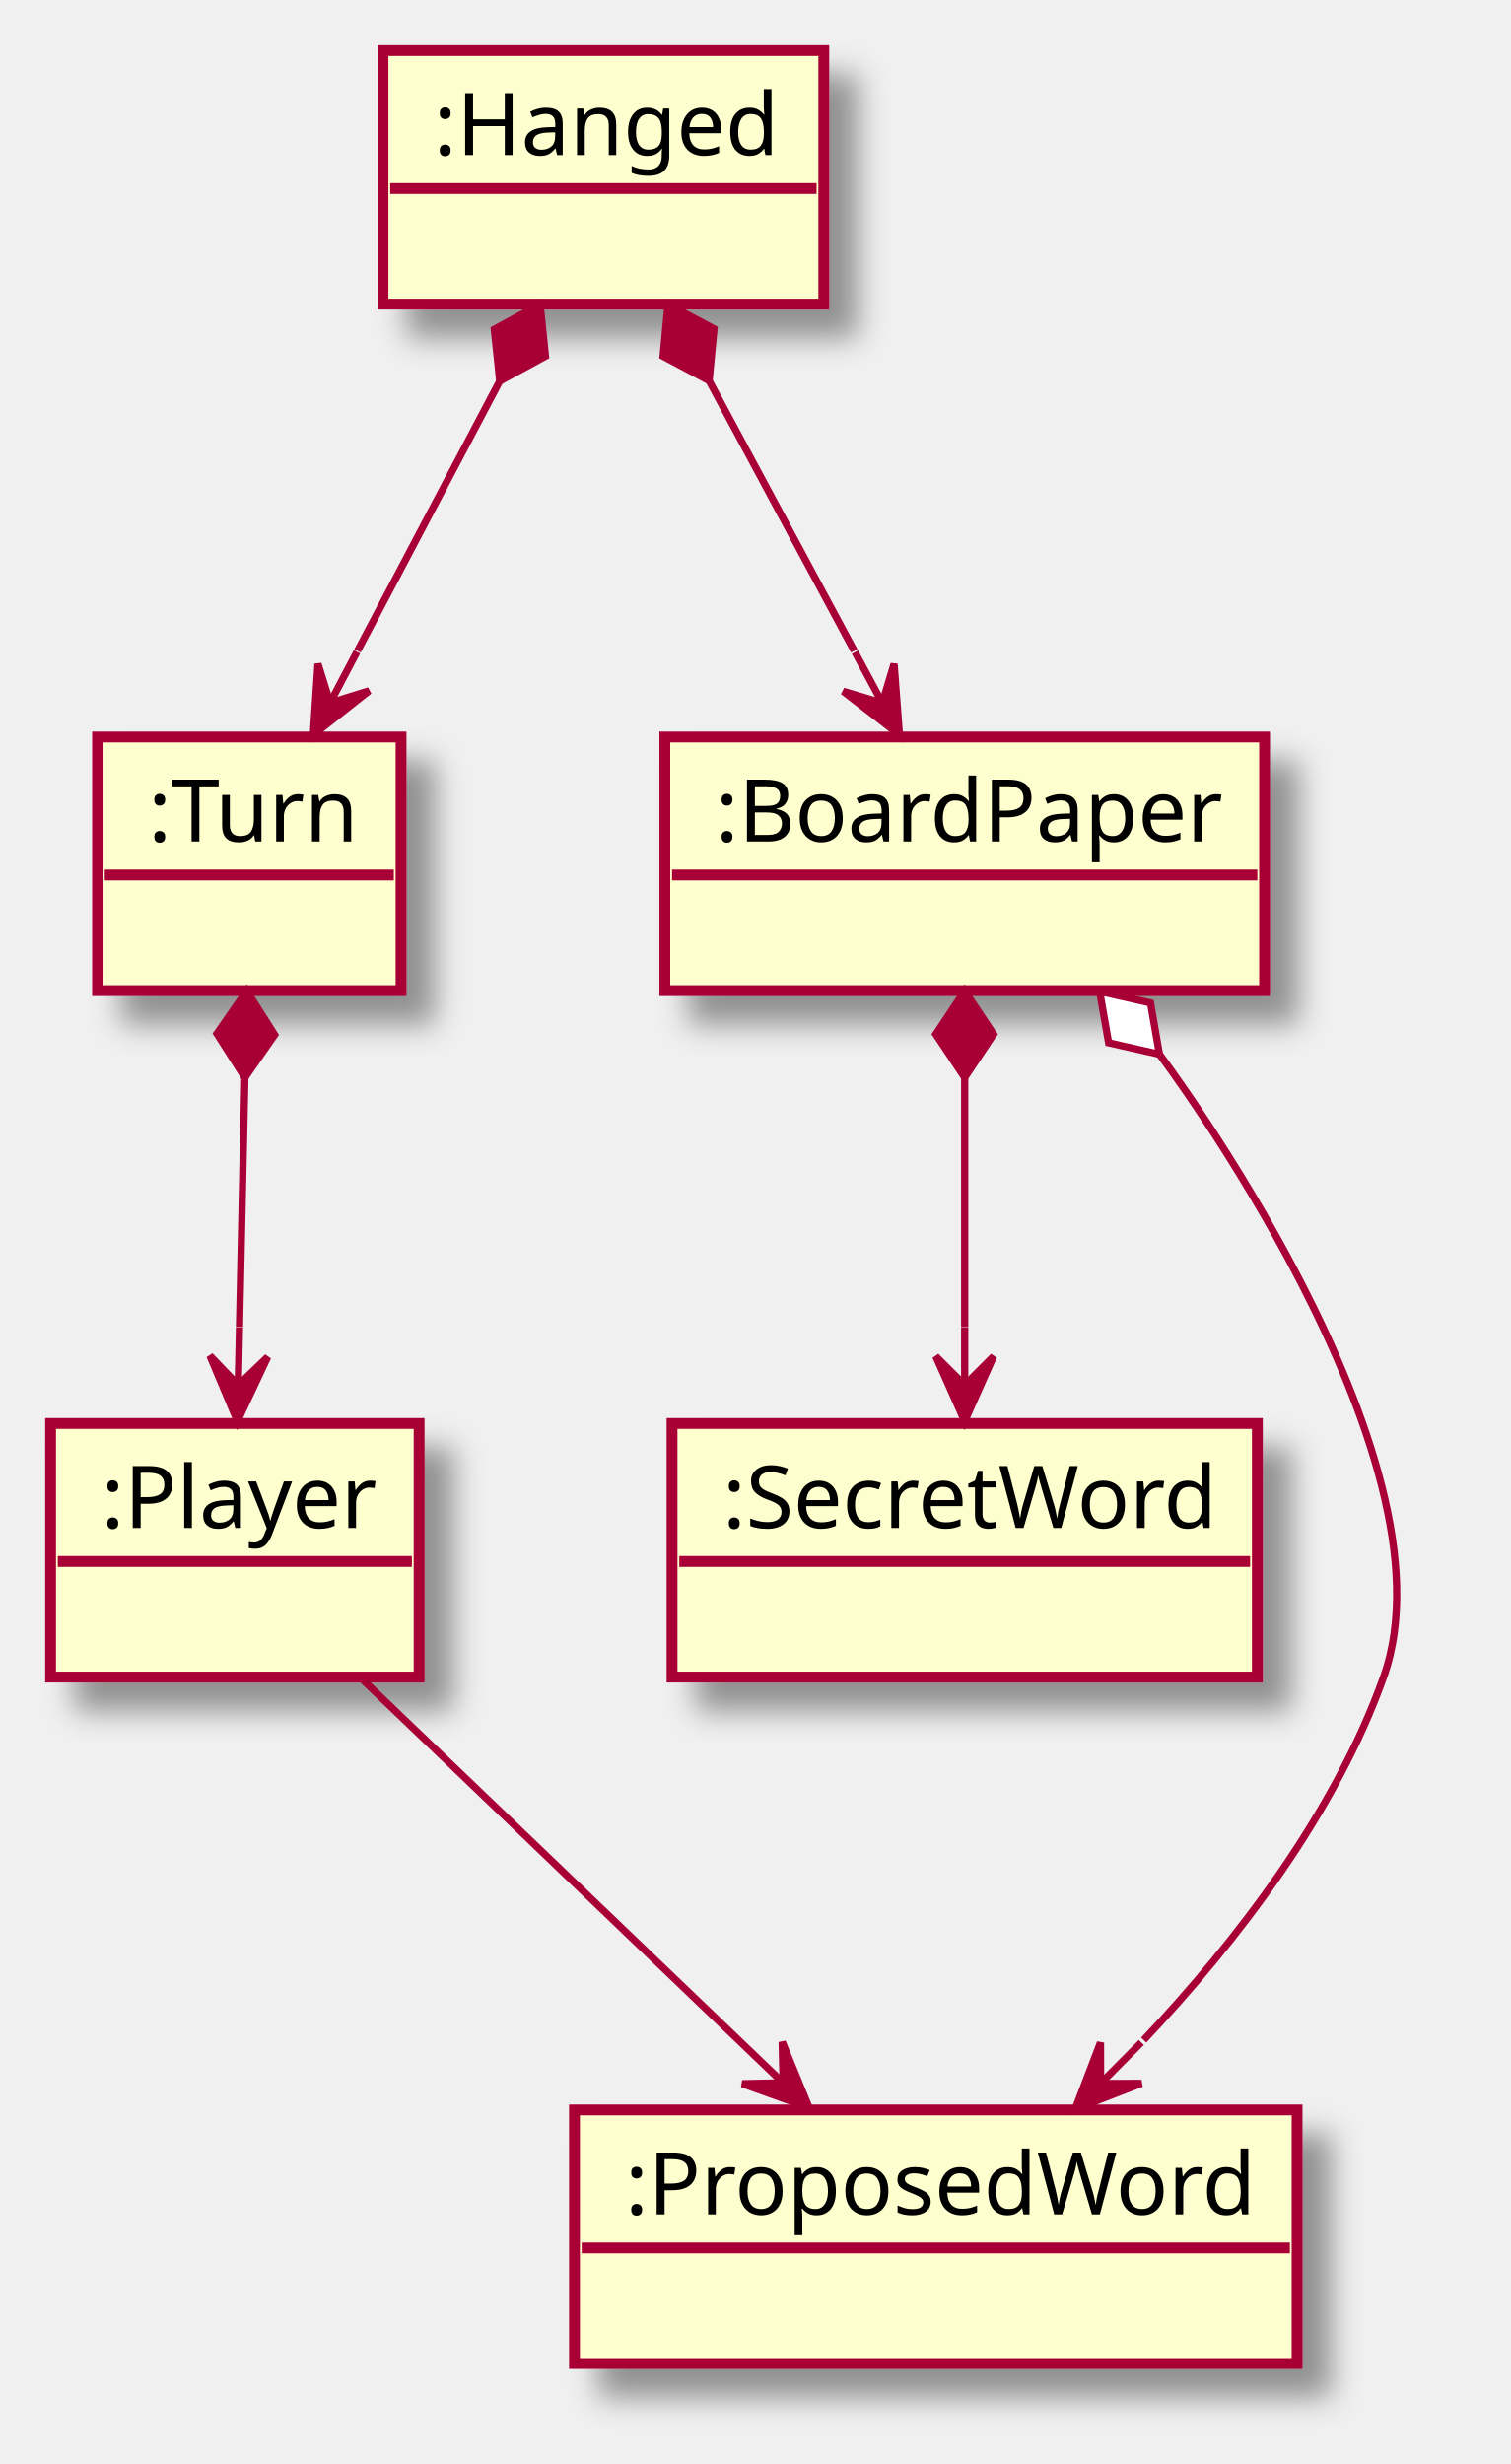
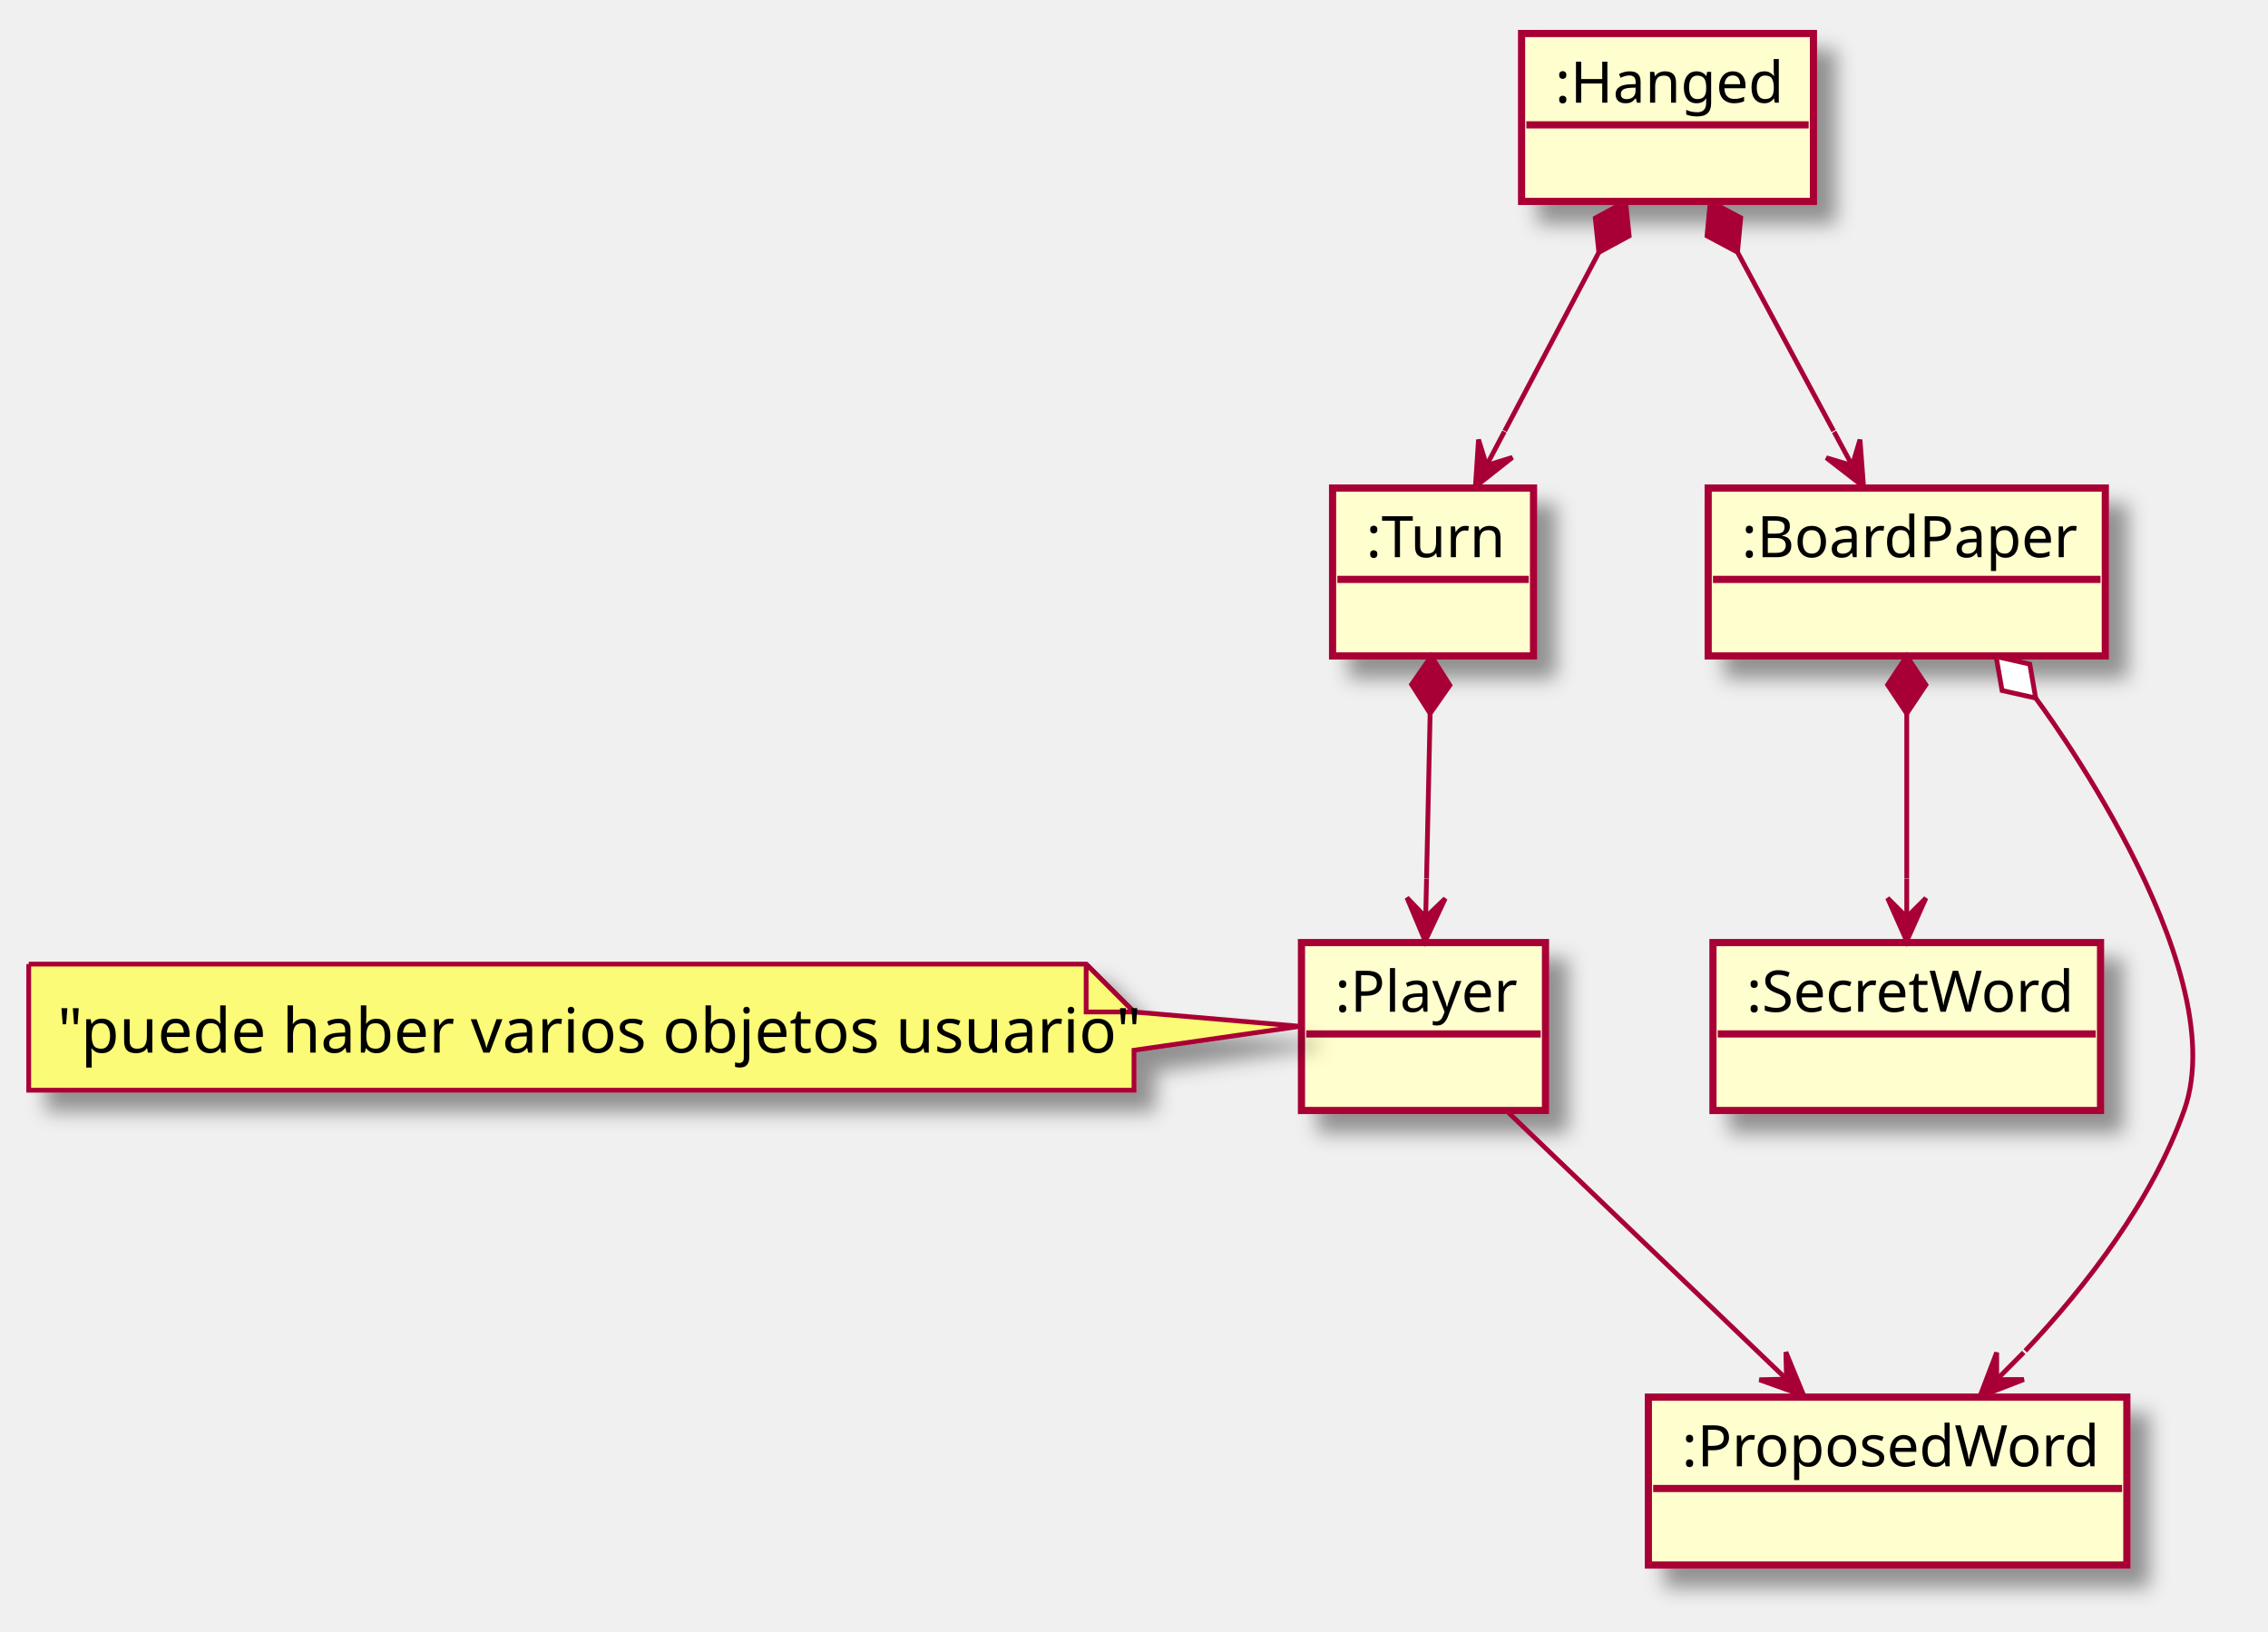
- <svg xmlns="http://www.w3.org/2000/svg" contentScriptType="application/ecmascript" contentStyleType="text/css" height="341px" preserveAspectRatio="none" style="width:209px;height:341px;background:#FFFFFF;" version="1.1" viewBox="0 0 209 341" width="209px" zoomAndPan="magnify">
+ <svg xmlns="http://www.w3.org/2000/svg" contentScriptType="application/ecmascript" contentStyleType="text/css" height="341px" preserveAspectRatio="none" style="width:474px;height:341px;background:#FFFFFF;" version="1.1" viewBox="0 0 474 341" width="474px" zoomAndPan="magnify">
  <defs>
-     <filter height="300%" id="f15fqwggz8hoz9" width="300%" x="-1" y="-1">
+     <filter height="300%" id="f11i5mgzm090q0" width="300%" x="-1" y="-1">
      <feGaussianBlur result="blurOut" stdDeviation="2.0" />
      <feColorMatrix in="blurOut" result="blurOut2" type="matrix" values="0 0 0 0 0 0 0 0 0 0 0 0 0 0 0 0 0 0 .4 0" />
      <feOffset dx="4.0" dy="4.0" in="blurOut2" result="blurOut3" />
      <feBlend in="SourceGraphic" in2="blurOut3" mode="normal" />
    </filter>
  </defs>
  <g>
-     <rect fill="#FEFECE" filter="url(#f15fqwggz8hoz9)" height="35.094" style="stroke:#A80036;stroke-width:1.5;" width="61" x="53" y="7" />
-     <text fill="#000000" font-family="sans-serif" font-size="12" lengthAdjust="spacing" textLength="47" x="60" y="21.457">:Hanged</text>
-     <line style="stroke:#A80036;stroke-width:1.5;" x1="54" x2="113" y1="26.094" y2="26.094" />
-     <rect fill="#FEFECE" filter="url(#f15fqwggz8hoz9)" height="35.094" style="stroke:#A80036;stroke-width:1.5;" width="42" x="13.5" y="102" />
-     <text fill="#000000" font-family="sans-serif" font-size="12" lengthAdjust="spacing" textLength="28" x="20.5" y="116.457">:Turn</text>
-     <line style="stroke:#A80036;stroke-width:1.5;" x1="14.5" x2="54.5" y1="121.094" y2="121.094" />
-     <rect fill="#FEFECE" filter="url(#f15fqwggz8hoz9)" height="35.094" style="stroke:#A80036;stroke-width:1.5;" width="51" x="7" y="197" />
-     <text fill="#000000" font-family="sans-serif" font-size="12" lengthAdjust="spacing" textLength="37" x="14" y="211.457">:Player</text>
-     <line style="stroke:#A80036;stroke-width:1.5;" x1="8" x2="57" y1="216.094" y2="216.094" />
-     <rect fill="#FEFECE" filter="url(#f15fqwggz8hoz9)" height="35.094" style="stroke:#A80036;stroke-width:1.5;" width="83" x="92" y="102" />
-     <text fill="#000000" font-family="sans-serif" font-size="12" lengthAdjust="spacing" textLength="69" x="99" y="116.457">:BoardPaper</text>
-     <line style="stroke:#A80036;stroke-width:1.5;" x1="93" x2="174" y1="121.094" y2="121.094" />
-     <rect fill="#FEFECE" filter="url(#f15fqwggz8hoz9)" height="35.094" style="stroke:#A80036;stroke-width:1.5;" width="81" x="93" y="197" />
-     <text fill="#000000" font-family="sans-serif" font-size="12" lengthAdjust="spacing" textLength="67" x="100" y="211.457">:SecretWord</text>
-     <line style="stroke:#A80036;stroke-width:1.5;" x1="94" x2="173" y1="216.094" y2="216.094" />
-     <rect fill="#FEFECE" filter="url(#f15fqwggz8hoz9)" height="35.094" style="stroke:#A80036;stroke-width:1.5;" width="100" x="79.5" y="292" />
-     <text fill="#000000" font-family="sans-serif" font-size="12" lengthAdjust="spacing" textLength="86" x="86.5" y="306.457">:ProposedWord</text>
-     <line style="stroke:#A80036;stroke-width:1.5;" x1="80.5" x2="178.5" y1="311.094" y2="311.094" />
-     <path codeLine="10" d="M69.153,52.75 C69.153,52.75 55.54,78.56 49.48,90.07 " fill="none" id="Hanged-Turn" style="stroke:#A80036;stroke-width:1.0;" />
-     <polygon fill="#A80036" points="43.35,101.7,51.083,95.601,45.68,97.276,44.005,91.873,43.35,101.7" style="stroke:#A80036;stroke-width:1.0;" />
-     <line style="stroke:#A80036;stroke-width:1.0;" x1="45.68" x2="49.405" y1="97.276" y2="90.2" />
-     <polygon fill="#A80036" points="74.74,42.13,68.407,45.578,69.153,52.75,75.487,49.302,74.74,42.13" style="stroke:#A80036;stroke-width:1.0;" />
-     <path codeLine="11" d="M33.889,149.127 C33.889,149.127 33.37,172.95 33.14,183.65 " fill="none" id="Turn-Player" style="stroke:#A80036;stroke-width:1.0;" />
-     <polygon fill="#A80036" points="32.86,196.7,37.047,187.786,32.964,191.701,29.049,187.619,32.86,196.7" style="stroke:#A80036;stroke-width:1.0;" />
-     <line style="stroke:#A80036;stroke-width:1.0;" x1="32.964" x2="33.14" y1="191.701" y2="183.705" />
-     <polygon fill="#A80036" points="34.14,137.13,30.016,143.045,33.889,149.127,38.014,143.212,34.14,137.13" style="stroke:#A80036;stroke-width:1.0;" />
-     <path codeLine="12" d="M49.84,232.13 C66.15,247.77 90.62,271.23 108.13,288.02 " fill="none" id="Player-to-ProposedWord" style="stroke:#A80036;stroke-width:1.0;" />
-     <polygon fill="#A80036" points="111.98,291.7,108.241,282.588,108.367,288.244,102.711,288.37,111.98,291.7" style="stroke:#A80036;stroke-width:1.0;" />
-     <path codeLine="13" d="M98.126,52.697 C98.126,52.697 112.03,78.56 118.21,90.07 " fill="none" id="Hanged-BoardPaper" style="stroke:#A80036;stroke-width:1.0;" />
-     <polygon fill="#A80036" points="124.47,101.7,123.728,91.879,122.101,97.297,116.683,95.67,124.47,101.7" style="stroke:#A80036;stroke-width:1.0;" />
-     <line style="stroke:#A80036;stroke-width:1.0;" x1="122.101" x2="118.315" y1="97.297" y2="90.255" />
-     <polygon fill="#A80036" points="92.44,42.13,91.761,49.309,98.126,52.697,98.805,45.518,92.44,42.13" style="stroke:#A80036;stroke-width:1.0;" />
-     <path codeLine="14" d="M133.5,149.13 C133.5,149.13 133.5,172.95 133.5,183.65 " fill="none" id="BoardPaper-SecretWord" style="stroke:#A80036;stroke-width:1.0;" />
-     <polygon fill="#A80036" points="133.5,196.7,137.5,187.7,133.5,191.7,129.5,187.7,133.5,196.7" style="stroke:#A80036;stroke-width:1.0;" />
-     <line style="stroke:#A80036;stroke-width:1.0;" x1="133.5" x2="133.5" y1="191.7" y2="183.7" />
-     <polygon fill="#A80036" points="133.5,137.13,129.5,143.13,133.5,149.13,137.5,143.13,133.5,137.13" style="stroke:#A80036;stroke-width:1.0;" />
-     <path codeLine="15" d="M160.452,145.904 C160.452,145.904 202.32,201.46 191.5,232 C184.77,251 171.08,268.73 158.27,282.33 " fill="none" id="BoardPaper-ProposedWord" style="stroke:#A80036;stroke-width:1.0;" />
-     <polygon fill="#A80036" points="148.78,291.88,157.964,288.323,152.307,288.336,152.294,282.679,148.78,291.88" style="stroke:#A80036;stroke-width:1.0;" />
-     <line style="stroke:#A80036;stroke-width:1.0;" x1="152.307" x2="157.945" y1="288.336" y2="282.66" />
-     <polygon fill="#FFFFFF" points="152.18,137.21,153.418,144.314,160.452,145.904,159.214,138.8,152.18,137.21" style="stroke:#A80036;stroke-width:1.0;" />
+     <rect fill="#FEFECE" filter="url(#f11i5mgzm090q0)" height="35.094" style="stroke:#A80036;stroke-width:1.5;" width="61" x="318" y="7" />
+     <text fill="#000000" font-family="sans-serif" font-size="12" lengthAdjust="spacing" textLength="47" x="325" y="21.457">:Hanged</text>
+     <line style="stroke:#A80036;stroke-width:1.5;" x1="319" x2="378" y1="26.094" y2="26.094" />
+     <rect fill="#FEFECE" filter="url(#f11i5mgzm090q0)" height="35.094" style="stroke:#A80036;stroke-width:1.5;" width="42" x="278.5" y="102" />
+     <text fill="#000000" font-family="sans-serif" font-size="12" lengthAdjust="spacing" textLength="28" x="285.5" y="116.457">:Turn</text>
+     <line style="stroke:#A80036;stroke-width:1.5;" x1="279.5" x2="319.5" y1="121.094" y2="121.094" />
+     <rect fill="#FEFECE" filter="url(#f11i5mgzm090q0)" height="35.094" style="stroke:#A80036;stroke-width:1.5;" width="51" x="272" y="197" />
+     <text fill="#000000" font-family="sans-serif" font-size="12" lengthAdjust="spacing" textLength="37" x="279" y="211.457">:Player</text>
+     <line style="stroke:#A80036;stroke-width:1.5;" x1="273" x2="322" y1="216.094" y2="216.094" />
+     <rect fill="#FEFECE" filter="url(#f11i5mgzm090q0)" height="35.094" style="stroke:#A80036;stroke-width:1.5;" width="83" x="357" y="102" />
+     <text fill="#000000" font-family="sans-serif" font-size="12" lengthAdjust="spacing" textLength="69" x="364" y="116.457">:BoardPaper</text>
+     <line style="stroke:#A80036;stroke-width:1.5;" x1="358" x2="439" y1="121.094" y2="121.094" />
+     <rect fill="#FEFECE" filter="url(#f11i5mgzm090q0)" height="35.094" style="stroke:#A80036;stroke-width:1.5;" width="81" x="358" y="197" />
+     <text fill="#000000" font-family="sans-serif" font-size="12" lengthAdjust="spacing" textLength="67" x="365" y="211.457">:SecretWord</text>
+     <line style="stroke:#A80036;stroke-width:1.5;" x1="359" x2="438" y1="216.094" y2="216.094" />
+     <rect fill="#FEFECE" filter="url(#f11i5mgzm090q0)" height="35.094" style="stroke:#A80036;stroke-width:1.5;" width="100" x="344.5" y="292" />
+     <text fill="#000000" font-family="sans-serif" font-size="12" lengthAdjust="spacing" textLength="86" x="351.5" y="306.457">:ProposedWord</text>
+     <line style="stroke:#A80036;stroke-width:1.5;" x1="345.5" x2="443.5" y1="311.094" y2="311.094" />
+     <path d="M6,201.5 L6,227.852 A0,0 0 0 0 6,227.852 L237,227.852 A0,0 0 0 0 237,227.852 L237,219.5 L271.65,214.5 L237,211.5 L237,211.5 L227,201.5 L6,201.5 A0,0 0 0 0 6,201.5 " fill="#FBFB77" filter="url(#f11i5mgzm090q0)" style="stroke:#A80036;stroke-width:1.0;" />
+     <path d="M227,201.5 L227,211.5 L237,211.5 L227,201.5 " fill="#FBFB77" style="stroke:#A80036;stroke-width:1.0;" />
+     <text fill="#000000" font-family="sans-serif" font-size="13" lengthAdjust="spacing" textLength="210" x="12" y="219.995">"puede haber varios objetos usuario"</text>
+     <path codeLine="10" d="M334.153,52.75 C334.153,52.75 320.54,78.56 314.48,90.07 " fill="none" id="Hanged-Turn" style="stroke:#A80036;stroke-width:1.0;" />
+     <polygon fill="#A80036" points="308.35,101.7,316.083,95.601,310.68,97.276,309.005,91.873,308.35,101.7" style="stroke:#A80036;stroke-width:1.0;" />
+     <line style="stroke:#A80036;stroke-width:1.0;" x1="310.68" x2="314.405" y1="97.276" y2="90.2" />
+     <polygon fill="#A80036" points="339.74,42.13,333.407,45.578,334.153,52.75,340.487,49.302,339.74,42.13" style="stroke:#A80036;stroke-width:1.0;" />
+     <path codeLine="11" d="M298.889,149.127 C298.889,149.127 298.37,172.95 298.14,183.65 " fill="none" id="Turn-Player" style="stroke:#A80036;stroke-width:1.0;" />
+     <polygon fill="#A80036" points="297.86,196.7,302.047,187.786,297.964,191.701,294.049,187.619,297.86,196.7" style="stroke:#A80036;stroke-width:1.0;" />
+     <line style="stroke:#A80036;stroke-width:1.0;" x1="297.964" x2="298.14" y1="191.701" y2="183.705" />
+     <polygon fill="#A80036" points="299.14,137.13,295.016,143.045,298.889,149.127,303.014,143.212,299.14,137.13" style="stroke:#A80036;stroke-width:1.0;" />
+     <path codeLine="13" d="M314.84,232.13 C331.15,247.77 355.62,271.23 373.13,288.02 " fill="none" id="Player-to-ProposedWord" style="stroke:#A80036;stroke-width:1.0;" />
+     <polygon fill="#A80036" points="376.98,291.7,373.241,282.588,373.367,288.244,367.711,288.37,376.98,291.7" style="stroke:#A80036;stroke-width:1.0;" />
+     <path codeLine="14" d="M363.126,52.697 C363.126,52.697 377.03,78.56 383.21,90.07 " fill="none" id="Hanged-BoardPaper" style="stroke:#A80036;stroke-width:1.0;" />
+     <polygon fill="#A80036" points="389.47,101.7,388.728,91.879,387.101,97.297,381.683,95.67,389.47,101.7" style="stroke:#A80036;stroke-width:1.0;" />
+     <line style="stroke:#A80036;stroke-width:1.0;" x1="387.101" x2="383.315" y1="97.297" y2="90.255" />
+     <polygon fill="#A80036" points="357.44,42.13,356.761,49.309,363.126,52.697,363.805,45.518,357.44,42.13" style="stroke:#A80036;stroke-width:1.0;" />
+     <path codeLine="15" d="M398.5,149.13 C398.5,149.13 398.5,172.95 398.5,183.65 " fill="none" id="BoardPaper-SecretWord" style="stroke:#A80036;stroke-width:1.0;" />
+     <polygon fill="#A80036" points="398.5,196.7,402.5,187.7,398.5,191.7,394.5,187.7,398.5,196.7" style="stroke:#A80036;stroke-width:1.0;" />
+     <line style="stroke:#A80036;stroke-width:1.0;" x1="398.5" x2="398.5" y1="191.7" y2="183.7" />
+     <polygon fill="#A80036" points="398.5,137.13,394.5,143.13,398.5,149.13,402.5,143.13,398.5,137.13" style="stroke:#A80036;stroke-width:1.0;" />
+     <path codeLine="16" d="M425.452,145.904 C425.452,145.904 467.32,201.46 456.5,232 C449.77,251 436.08,268.73 423.27,282.33 " fill="none" id="BoardPaper-ProposedWord" style="stroke:#A80036;stroke-width:1.0;" />
+     <polygon fill="#A80036" points="413.78,291.88,422.964,288.323,417.307,288.336,417.294,282.679,413.78,291.88" style="stroke:#A80036;stroke-width:1.0;" />
+     <line style="stroke:#A80036;stroke-width:1.0;" x1="417.307" x2="422.945" y1="288.336" y2="282.66" />
+     <polygon fill="#FFFFFF" points="417.18,137.21,418.418,144.314,425.452,145.904,424.214,138.8,417.18,137.21" style="stroke:#A80036;stroke-width:1.0;" />
  </g>
</svg>
